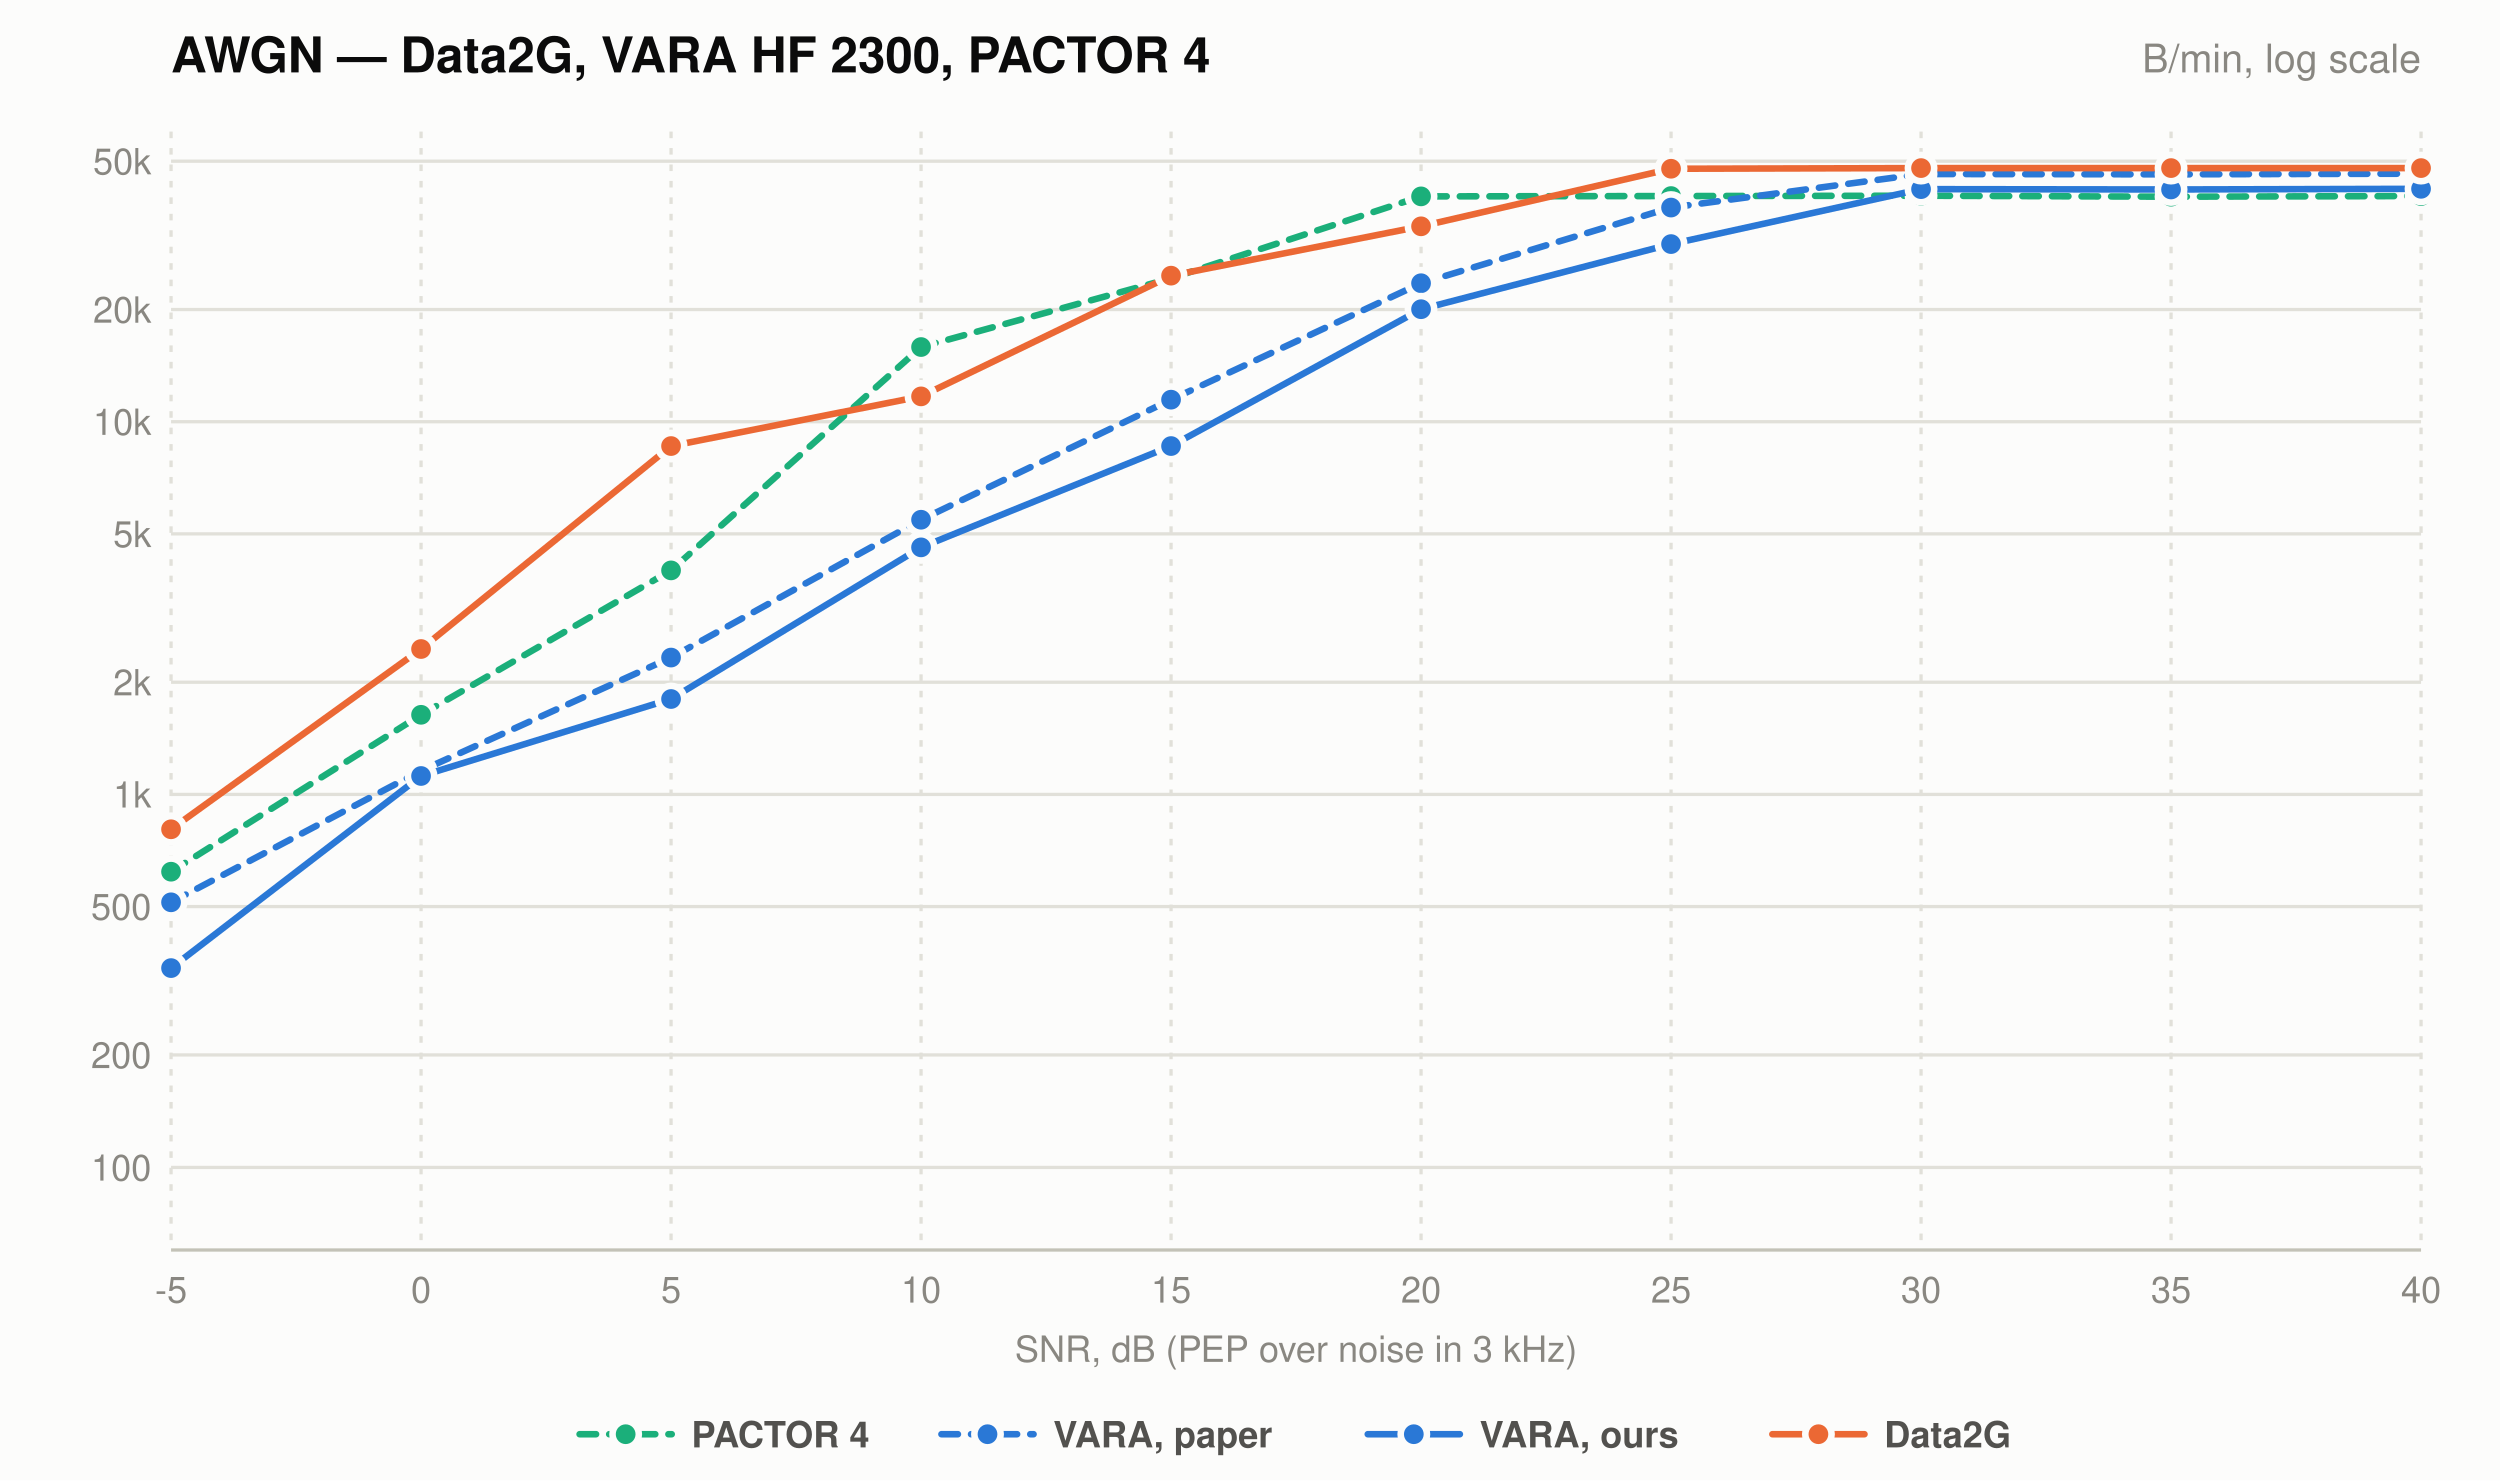
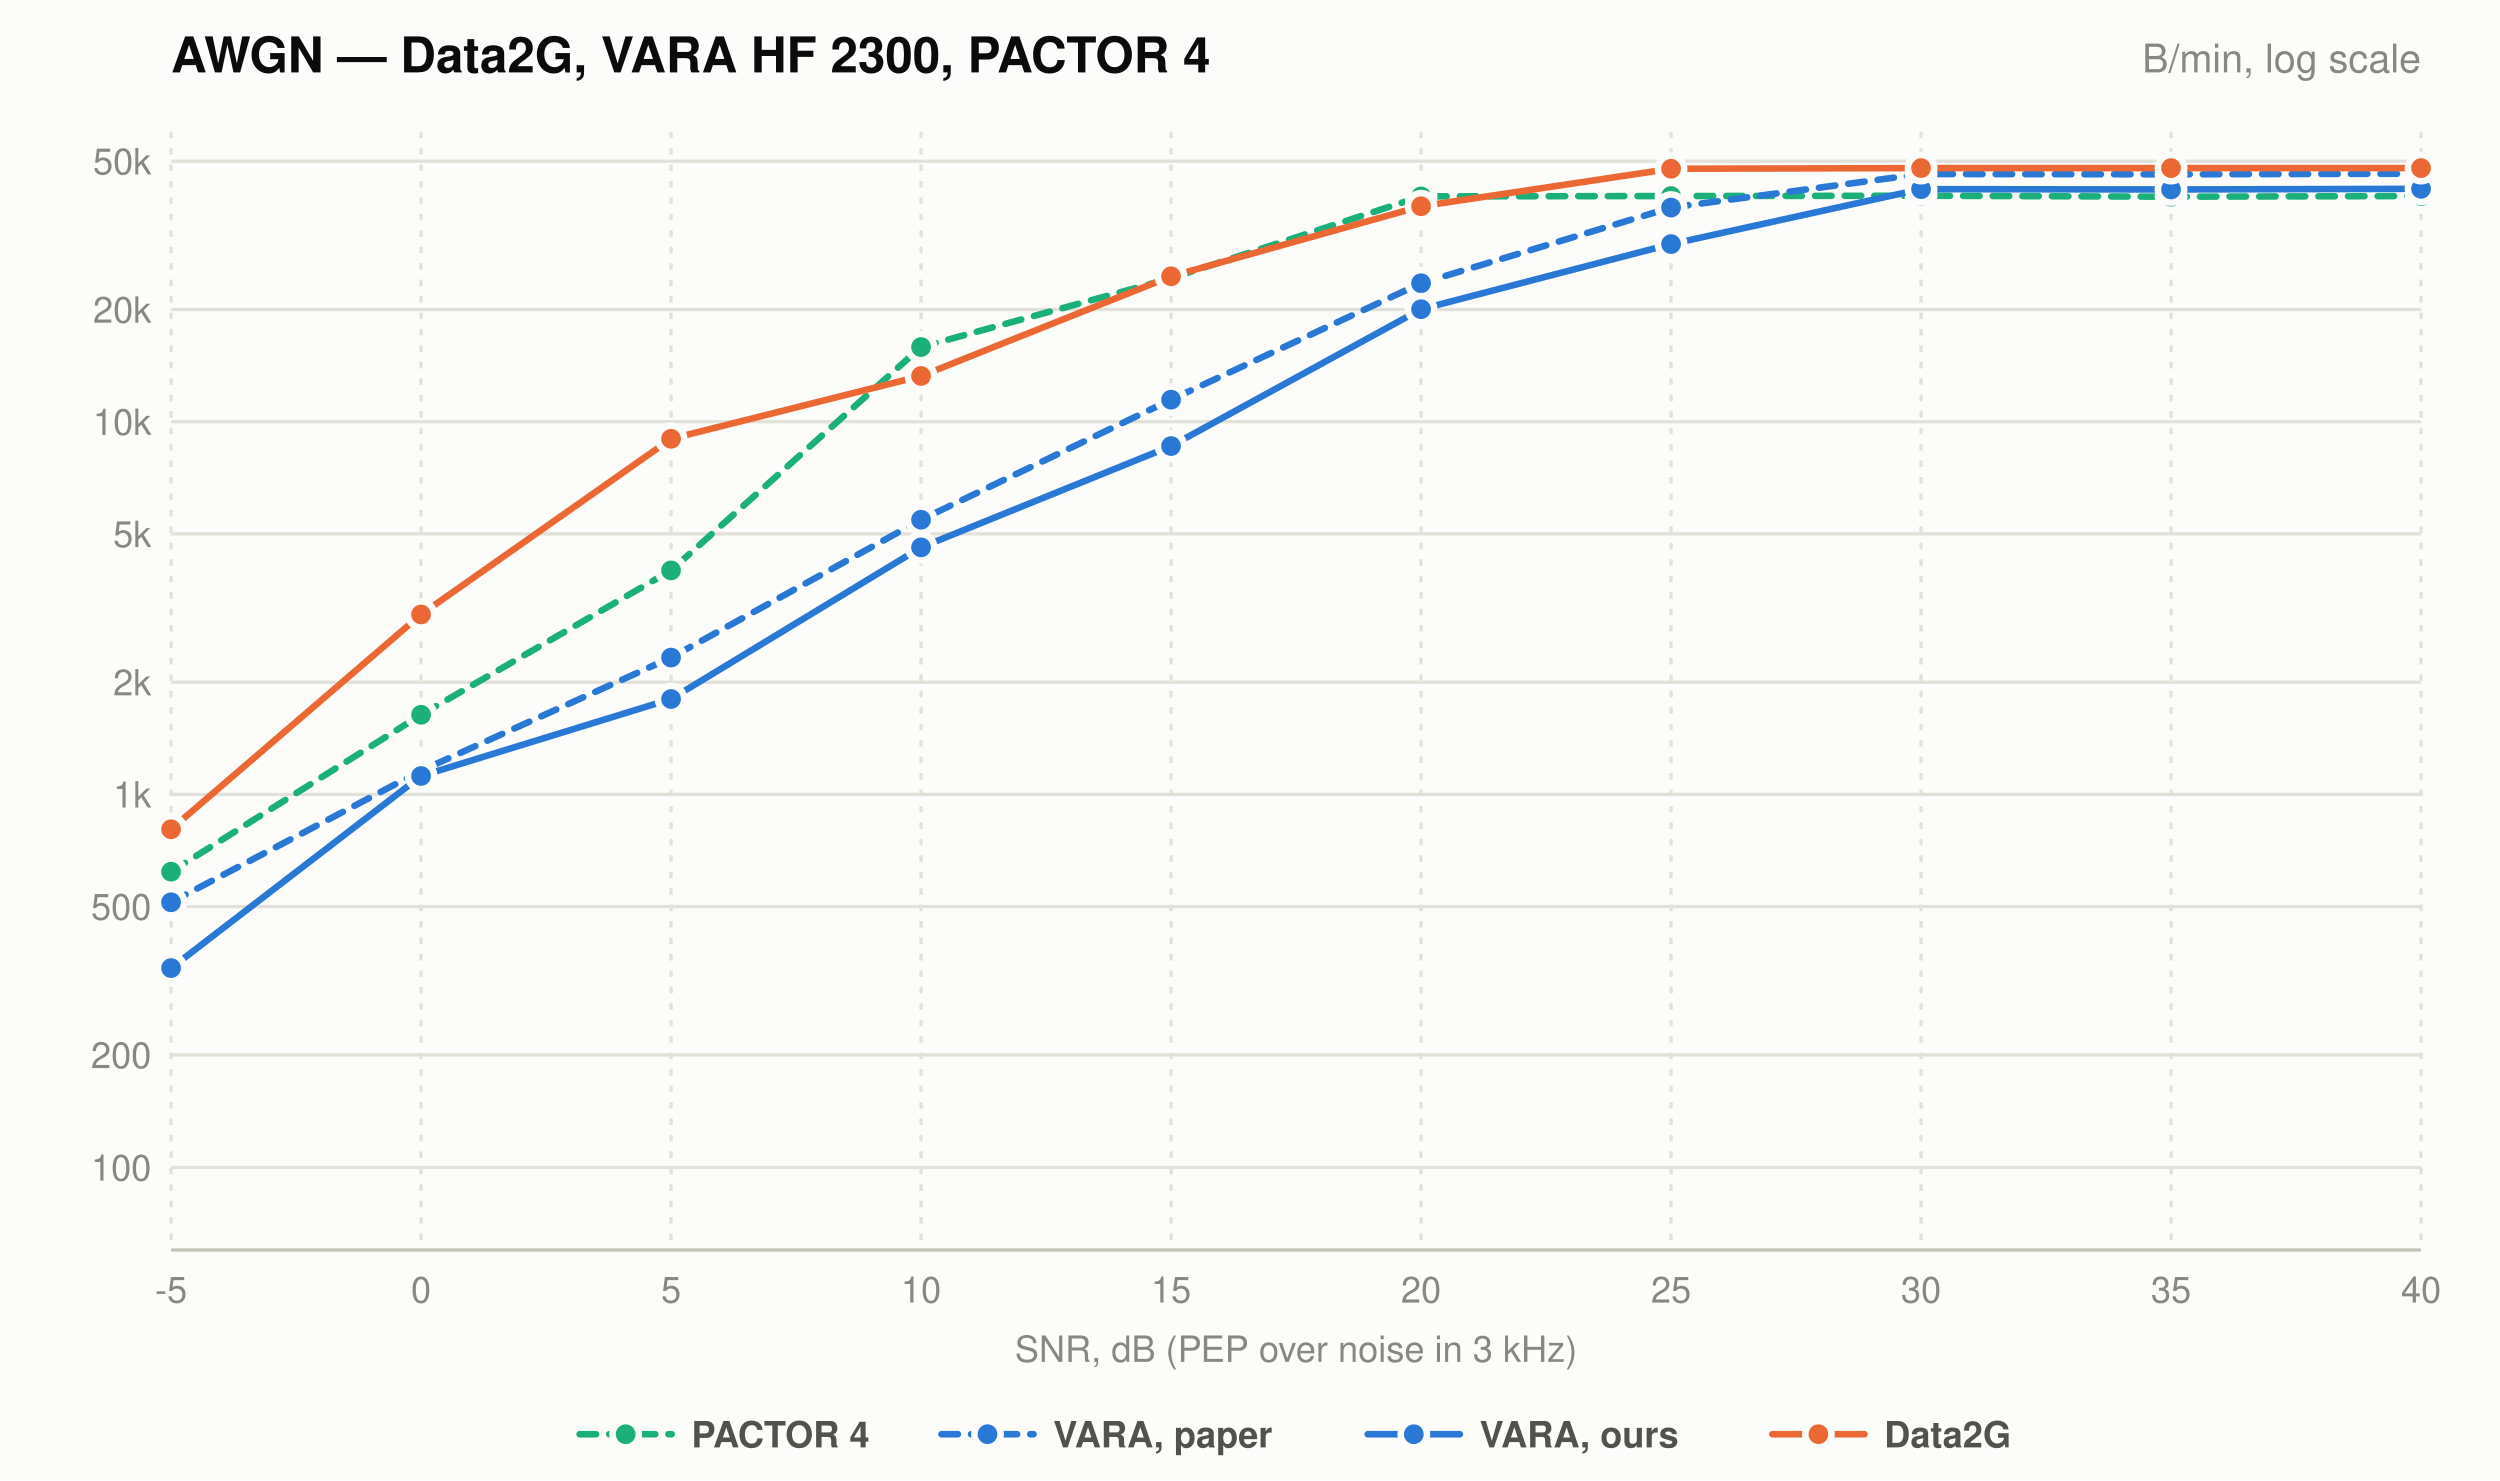
<svg xmlns="http://www.w3.org/2000/svg" viewBox="0 0 760 450" width="760" height="450" font-family="-apple-system, BlinkMacSystemFont, 'Segoe UI', Helvetica, Arial, sans-serif">
  <rect width="760" height="450" fill="#fcfcfb" />
  <text x="52" y="22" font-size="15" font-weight="600" fill="#0b0b0b">AWGN — Data2G, VARA HF 2300, PACTOR 4</text>
  <text x="736" y="22" font-size="12" fill="#898781" text-anchor="end">B/min, log scale</text>
  <line x1="52" x2="736" y1="354.9" y2="354.9" stroke="#e1e0d9" />
  <text x="46" y="358.9" font-size="11" fill="#898781" text-anchor="end">100</text>
  <line x1="52" x2="736" y1="320.7" y2="320.7" stroke="#e1e0d9" />
  <text x="46" y="324.7" font-size="11" fill="#898781" text-anchor="end">200</text>
  <line x1="52" x2="736" y1="275.6" y2="275.6" stroke="#e1e0d9" />
  <text x="46" y="279.6" font-size="11" fill="#898781" text-anchor="end">500</text>
  <line x1="52" x2="736" y1="241.5" y2="241.5" stroke="#e1e0d9" />
  <text x="46" y="245.5" font-size="11" fill="#898781" text-anchor="end">1k</text>
  <line x1="52" x2="736" y1="207.4" y2="207.4" stroke="#e1e0d9" />
  <text x="46" y="211.4" font-size="11" fill="#898781" text-anchor="end">2k</text>
  <line x1="52" x2="736" y1="162.3" y2="162.3" stroke="#e1e0d9" />
  <text x="46" y="166.3" font-size="11" fill="#898781" text-anchor="end">5k</text>
  <line x1="52" x2="736" y1="128.2" y2="128.2" stroke="#e1e0d9" />
  <text x="46" y="132.2" font-size="11" fill="#898781" text-anchor="end">10k</text>
  <line x1="52" x2="736" y1="94.1" y2="94.1" stroke="#e1e0d9" />
  <text x="46" y="98.1" font-size="11" fill="#898781" text-anchor="end">20k</text>
  <line x1="52" x2="736" y1="49.0" y2="49.0" stroke="#e1e0d9" />
  <text x="46" y="53.0" font-size="11" fill="#898781" text-anchor="end">50k</text>
  <line x1="52.0" x2="52.0" y1="40" y2="380" stroke="#e1e0d9" stroke-dasharray="2 3" />
  <text x="52.0" y="396" font-size="11" fill="#898781" text-anchor="middle">-5</text>
  <line x1="128.0" x2="128.0" y1="40" y2="380" stroke="#e1e0d9" stroke-dasharray="2 3" />
  <text x="128.0" y="396" font-size="11" fill="#898781" text-anchor="middle">0</text>
  <line x1="204.0" x2="204.0" y1="40" y2="380" stroke="#e1e0d9" stroke-dasharray="2 3" />
  <text x="204.0" y="396" font-size="11" fill="#898781" text-anchor="middle">5</text>
  <line x1="280.0" x2="280.0" y1="40" y2="380" stroke="#e1e0d9" stroke-dasharray="2 3" />
  <text x="280.0" y="396" font-size="11" fill="#898781" text-anchor="middle">10</text>
  <line x1="356.0" x2="356.0" y1="40" y2="380" stroke="#e1e0d9" stroke-dasharray="2 3" />
  <text x="356.0" y="396" font-size="11" fill="#898781" text-anchor="middle">15</text>
  <line x1="432.0" x2="432.0" y1="40" y2="380" stroke="#e1e0d9" stroke-dasharray="2 3" />
  <text x="432.0" y="396" font-size="11" fill="#898781" text-anchor="middle">20</text>
  <line x1="508.0" x2="508.0" y1="40" y2="380" stroke="#e1e0d9" stroke-dasharray="2 3" />
  <text x="508.0" y="396" font-size="11" fill="#898781" text-anchor="middle">25</text>
  <line x1="584.0" x2="584.0" y1="40" y2="380" stroke="#e1e0d9" stroke-dasharray="2 3" />
  <text x="584.0" y="396" font-size="11" fill="#898781" text-anchor="middle">30</text>
  <line x1="660.0" x2="660.0" y1="40" y2="380" stroke="#e1e0d9" stroke-dasharray="2 3" />
  <text x="660.0" y="396" font-size="11" fill="#898781" text-anchor="middle">35</text>
  <line x1="736.0" x2="736.0" y1="40" y2="380" stroke="#e1e0d9" stroke-dasharray="2 3" />
  <text x="736.0" y="396" font-size="11" fill="#898781" text-anchor="middle">40</text>
  <line x1="52" x2="736" y1="380" y2="380" stroke="#c3c2b7" />
  <text x="394.0" y="414" font-size="11" fill="#898781" text-anchor="middle">SNR, dB (PEP over noise in 3 kHz)</text>
  <path d="M52.0,265.0L128.0,217.3L204.0,173.4L280.0,105.5L356.0,84.6L432.0,59.7L508.0,59.6L584.0,59.5L660.0,59.8L736.0,59.6" fill="none" stroke="#1baf7a" stroke-width="2" stroke-linejoin="round" stroke-linecap="round" stroke-dasharray="5 4" />
  <circle cx="52.0" cy="265.0" r="4" fill="#1baf7a" stroke="#fcfcfb" stroke-width="2" />
  <circle cx="128.0" cy="217.3" r="4" fill="#1baf7a" stroke="#fcfcfb" stroke-width="2" />
  <circle cx="204.0" cy="173.4" r="4" fill="#1baf7a" stroke="#fcfcfb" stroke-width="2" />
  <circle cx="280.0" cy="105.5" r="4" fill="#1baf7a" stroke="#fcfcfb" stroke-width="2" />
  <circle cx="356.0" cy="84.6" r="4" fill="#1baf7a" stroke="#fcfcfb" stroke-width="2" />
  <circle cx="432.0" cy="59.7" r="4" fill="#1baf7a" stroke="#fcfcfb" stroke-width="2" />
  <circle cx="508.0" cy="59.6" r="4" fill="#1baf7a" stroke="#fcfcfb" stroke-width="2" />
  <circle cx="584.0" cy="59.5" r="4" fill="#1baf7a" stroke="#fcfcfb" stroke-width="2" />
  <circle cx="660.0" cy="59.8" r="4" fill="#1baf7a" stroke="#fcfcfb" stroke-width="2" />
  <circle cx="736.0" cy="59.6" r="4" fill="#1baf7a" stroke="#fcfcfb" stroke-width="2" />
  <path d="M52.0,274.3L128.0,234.3L204.0,199.9L280.0,158.0L356.0,121.5L432.0,86.1L508.0,63.1L584.0,52.9L660.0,53.0L736.0,52.8" fill="none" stroke="#2a78d6" stroke-width="2" stroke-linejoin="round" stroke-linecap="round" stroke-dasharray="5 4" />
  <circle cx="52.0" cy="274.3" r="4" fill="#2a78d6" stroke="#fcfcfb" stroke-width="2" />
  <circle cx="128.0" cy="234.3" r="4" fill="#2a78d6" stroke="#fcfcfb" stroke-width="2" />
  <circle cx="204.0" cy="199.9" r="4" fill="#2a78d6" stroke="#fcfcfb" stroke-width="2" />
  <circle cx="280.0" cy="158.0" r="4" fill="#2a78d6" stroke="#fcfcfb" stroke-width="2" />
  <circle cx="356.0" cy="121.5" r="4" fill="#2a78d6" stroke="#fcfcfb" stroke-width="2" />
  <circle cx="432.0" cy="86.1" r="4" fill="#2a78d6" stroke="#fcfcfb" stroke-width="2" />
  <circle cx="508.0" cy="63.1" r="4" fill="#2a78d6" stroke="#fcfcfb" stroke-width="2" />
  <circle cx="584.0" cy="52.9" r="4" fill="#2a78d6" stroke="#fcfcfb" stroke-width="2" />
  <circle cx="660.0" cy="53.0" r="4" fill="#2a78d6" stroke="#fcfcfb" stroke-width="2" />
  <circle cx="736.0" cy="52.8" r="4" fill="#2a78d6" stroke="#fcfcfb" stroke-width="2" />
  <path d="M52.0,294.3L128.0,235.9L204.0,212.5L280.0,166.4L356.0,135.6L432.0,94.0L508.0,74.2L584.0,57.5L660.0,57.6L736.0,57.4" fill="none" stroke="#2a78d6" stroke-width="2" stroke-linejoin="round" stroke-linecap="round" />
  <circle cx="52.0" cy="294.3" r="4" fill="#2a78d6" stroke="#fcfcfb" stroke-width="2" />
  <circle cx="128.0" cy="235.9" r="4" fill="#2a78d6" stroke="#fcfcfb" stroke-width="2" />
  <circle cx="204.0" cy="212.5" r="4" fill="#2a78d6" stroke="#fcfcfb" stroke-width="2" />
  <circle cx="280.0" cy="166.4" r="4" fill="#2a78d6" stroke="#fcfcfb" stroke-width="2" />
  <circle cx="356.0" cy="135.6" r="4" fill="#2a78d6" stroke="#fcfcfb" stroke-width="2" />
  <circle cx="432.0" cy="94.0" r="4" fill="#2a78d6" stroke="#fcfcfb" stroke-width="2" />
  <circle cx="508.0" cy="74.2" r="4" fill="#2a78d6" stroke="#fcfcfb" stroke-width="2" />
  <circle cx="584.0" cy="57.5" r="4" fill="#2a78d6" stroke="#fcfcfb" stroke-width="2" />
  <circle cx="660.0" cy="57.6" r="4" fill="#2a78d6" stroke="#fcfcfb" stroke-width="2" />
  <circle cx="736.0" cy="57.4" r="4" fill="#2a78d6" stroke="#fcfcfb" stroke-width="2" />
-   <path d="M52.0,252.1L128.0,197.3L204.0,135.6L280.0,120.5L356.0,83.8L432.0,68.8L508.0,51.3L584.0,51.1L660.0,51.1L736.0,51.1" fill="none" stroke="#eb6834" stroke-width="2" stroke-linejoin="round" stroke-linecap="round" />
+   <path d="M52.0,252.1L128.0,186.8L204.0,133.4L280.0,114.3L356.0,84.0L432.0,62.7L508.0,51.3L584.0,51.1L660.0,51.1L736.0,51.1" fill="none" stroke="#eb6834" stroke-width="2" stroke-linejoin="round" stroke-linecap="round" />
  <circle cx="52.0" cy="252.1" r="4" fill="#eb6834" stroke="#fcfcfb" stroke-width="2" />
-   <circle cx="128.0" cy="197.3" r="4" fill="#eb6834" stroke="#fcfcfb" stroke-width="2" />
-   <circle cx="204.0" cy="135.6" r="4" fill="#eb6834" stroke="#fcfcfb" stroke-width="2" />
-   <circle cx="280.0" cy="120.5" r="4" fill="#eb6834" stroke="#fcfcfb" stroke-width="2" />
-   <circle cx="356.0" cy="83.8" r="4" fill="#eb6834" stroke="#fcfcfb" stroke-width="2" />
-   <circle cx="432.0" cy="68.8" r="4" fill="#eb6834" stroke="#fcfcfb" stroke-width="2" />
+   <circle cx="128.0" cy="186.8" r="4" fill="#eb6834" stroke="#fcfcfb" stroke-width="2" />
+   <circle cx="204.0" cy="133.4" r="4" fill="#eb6834" stroke="#fcfcfb" stroke-width="2" />
+   <circle cx="280.0" cy="114.3" r="4" fill="#eb6834" stroke="#fcfcfb" stroke-width="2" />
+   <circle cx="356.0" cy="84.0" r="4" fill="#eb6834" stroke="#fcfcfb" stroke-width="2" />
+   <circle cx="432.0" cy="62.7" r="4" fill="#eb6834" stroke="#fcfcfb" stroke-width="2" />
  <circle cx="508.0" cy="51.3" r="4" fill="#eb6834" stroke="#fcfcfb" stroke-width="2" />
  <circle cx="584.0" cy="51.1" r="4" fill="#eb6834" stroke="#fcfcfb" stroke-width="2" />
  <circle cx="660.0" cy="51.1" r="4" fill="#eb6834" stroke="#fcfcfb" stroke-width="2" />
  <circle cx="736.0" cy="51.1" r="4" fill="#eb6834" stroke="#fcfcfb" stroke-width="2" />
  <line x1="176.2" x2="204.2" y1="436" y2="436" stroke="#1baf7a" stroke-width="2" stroke-linecap="round" stroke-dasharray="5 4" />
  <circle cx="190.2" cy="436" r="4" fill="#1baf7a" stroke="#fcfcfb" stroke-width="2" />
  <text x="210.2" y="440" font-size="11" font-weight="600" fill="#52514e">PACTOR 4</text>
  <line x1="286.2" x2="314.2" y1="436" y2="436" stroke="#2a78d6" stroke-width="2" stroke-linecap="round" stroke-dasharray="5 4" />
  <circle cx="300.2" cy="436" r="4" fill="#2a78d6" stroke="#fcfcfb" stroke-width="2" />
  <text x="320.2" y="440" font-size="11" font-weight="600" fill="#52514e">VARA, paper</text>
  <line x1="415.8" x2="443.8" y1="436" y2="436" stroke="#2a78d6" stroke-width="2" stroke-linecap="round" />
  <circle cx="429.8" cy="436" r="4" fill="#2a78d6" stroke="#fcfcfb" stroke-width="2" />
  <text x="449.8" y="440" font-size="11" font-weight="600" fill="#52514e">VARA, ours</text>
  <line x1="538.8" x2="566.8" y1="436" y2="436" stroke="#eb6834" stroke-width="2" stroke-linecap="round" />
  <circle cx="552.8" cy="436" r="4" fill="#eb6834" stroke="#fcfcfb" stroke-width="2" />
  <text x="572.8" y="440" font-size="11" font-weight="600" fill="#52514e">Data2G</text>
</svg>
